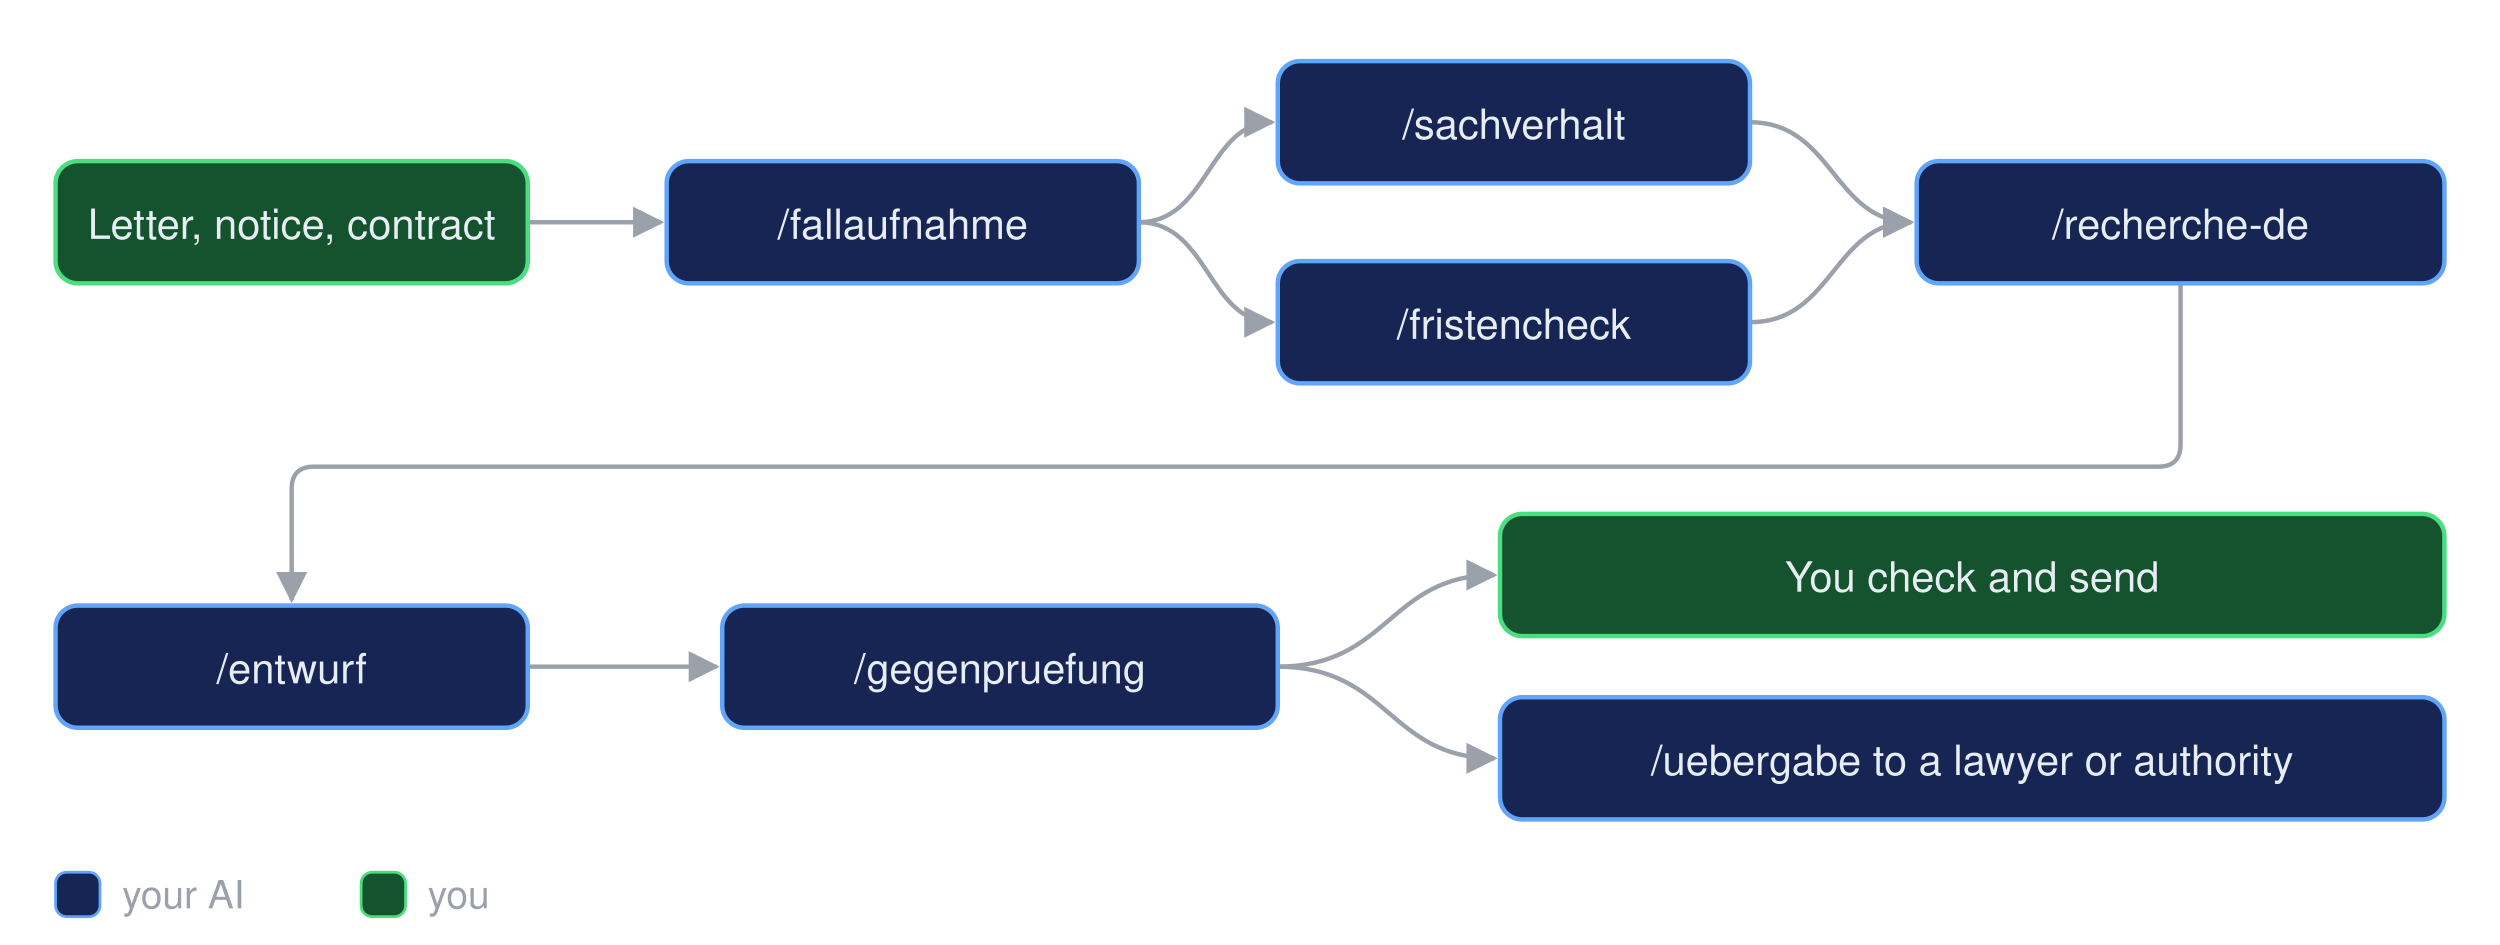
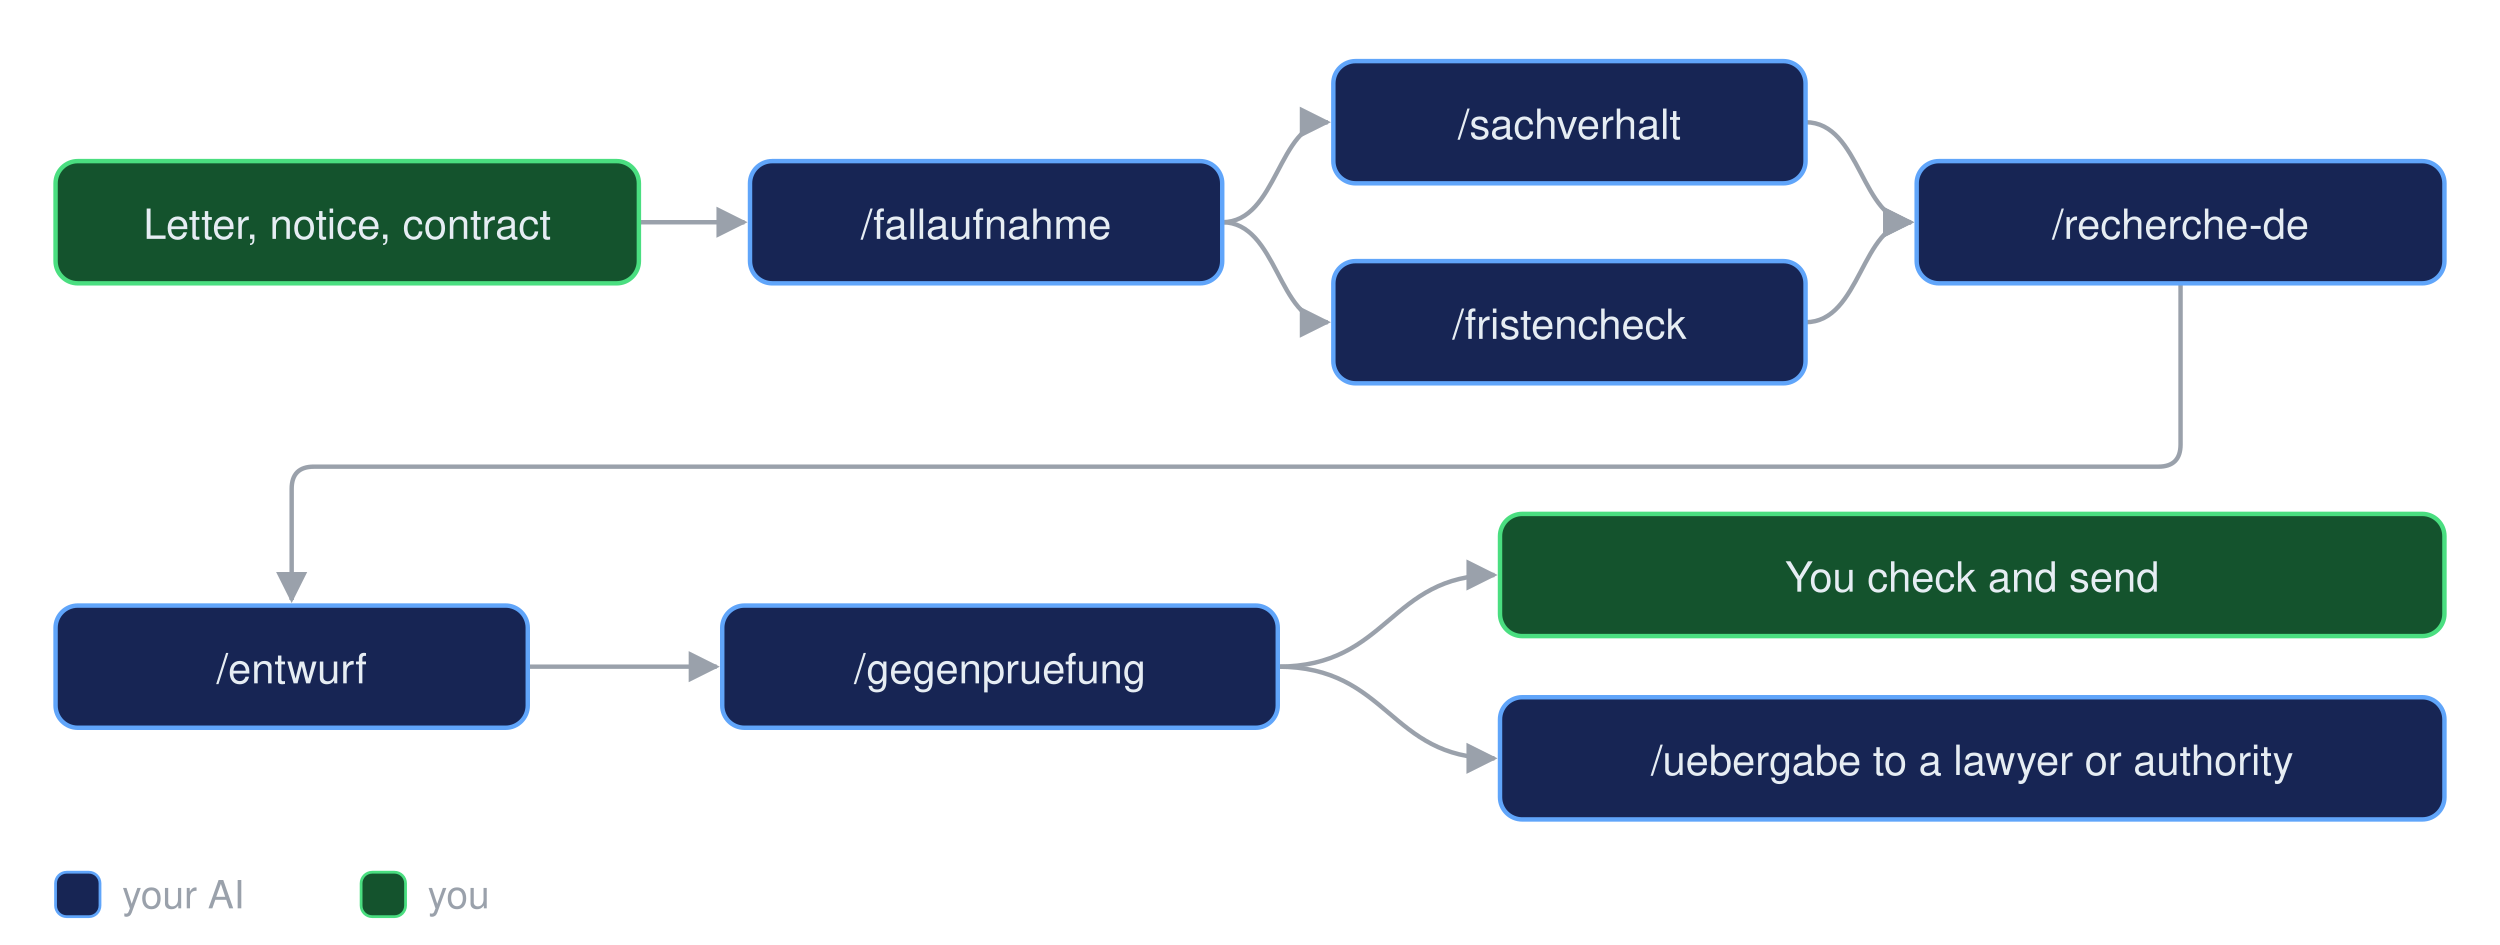
<svg xmlns="http://www.w3.org/2000/svg" width="900" height="340" viewBox="0 0 900 340" role="img" aria-label="Workflow: letter goes to /fallaufnahme, then /sachverhalt and /fristencheck, /recherche-de, /entwurf, /gegenpruefung, then you check and send or /uebergabe">
  <defs>
    <marker id="p" viewBox="0 0 10 10" refX="9" refY="5" markerWidth="7" markerHeight="7" orient="auto">
      <path d="M0 0 L10 5 L0 10 z" fill="#9aa1ab" />
    </marker>
  </defs>
  <g fill="none" stroke="#9aa1ab" stroke-width="1.6" marker-end="url(#p)">
-     <path d="M190 80.0 C215.0 80.0 215.0 80.0 238 80.0" />
-     <path d="M410 80.0 C435.0 80.0 435.0 44.0 458 44.0" />
-     <path d="M410 80.0 C435.0 80.0 435.0 116.0 458 116.0" />
-     <path d="M630 44.0 C660.0 44.0 660.0 80.0 688 80.0" />
-     <path d="M630 116.0 C660.0 116.0 660.0 80.0 688 80.0" />
+     <path d="M230 80.0 C250.0 80.0 250.0 80.0 268 80.0" />
+     <path d="M440 80.0 C460.0 80.0 460.0 44.0 478 44.0" />
+     <path d="M440 80.0 C460.0 80.0 460.0 116.0 478 116.0" />
+     <path d="M650 44.0 C670.0 44.0 670.0 80.0 688 80.0" />
+     <path d="M650 116.0 C670.0 116.0 670.0 80.0 688 80.0" />
    <path d="M190 240.0 C225.0 240.0 225.0 240.0 258 240.0" />
    <path d="M460 240.0 C500.0 240.0 500.0 207.0 538 207.0" />
    <path d="M460 240.0 C500.0 240.0 500.0 273.0 538 273.0" />
    <path d="M785.0 102 V160 Q785.0 168 777.0 168 H113.0 Q105.0 168 105.0 176 V216" />
  </g>
  <g font-family="-apple-system, 'Segoe UI', Helvetica, Arial, sans-serif" font-size="15" text-anchor="middle" fill="#e6edf3">
-     <rect x="20" y="58" width="170" height="44" rx="8" fill="#14532d" stroke="#4ade80" stroke-width="1.6" />
-     <text x="105.0" y="86">Letter, notice, contract</text>
-     <rect x="240" y="58" width="170" height="44" rx="8" fill="#172554" stroke="#60a5fa" stroke-width="1.6" />
-     <text x="325.0" y="86">/fallaufnahme</text>
-     <rect x="460" y="22" width="170" height="44" rx="8" fill="#172554" stroke="#60a5fa" stroke-width="1.6" />
-     <text x="545.0" y="50">/sachverhalt</text>
-     <rect x="460" y="94" width="170" height="44" rx="8" fill="#172554" stroke="#60a5fa" stroke-width="1.6" />
-     <text x="545.0" y="122">/fristencheck</text>
+     <rect x="20" y="58" width="210" height="44" rx="8" fill="#14532d" stroke="#4ade80" stroke-width="1.6" />
+     <text x="125.0" y="86">Letter, notice, contract</text>
+     <rect x="270" y="58" width="170" height="44" rx="8" fill="#172554" stroke="#60a5fa" stroke-width="1.6" />
+     <text x="355.0" y="86">/fallaufnahme</text>
+     <rect x="480" y="22" width="170" height="44" rx="8" fill="#172554" stroke="#60a5fa" stroke-width="1.6" />
+     <text x="565.0" y="50">/sachverhalt</text>
+     <rect x="480" y="94" width="170" height="44" rx="8" fill="#172554" stroke="#60a5fa" stroke-width="1.6" />
+     <text x="565.0" y="122">/fristencheck</text>
    <rect x="690" y="58" width="190" height="44" rx="8" fill="#172554" stroke="#60a5fa" stroke-width="1.6" />
    <text x="785.0" y="86">/recherche-de</text>
    <rect x="20" y="218" width="170" height="44" rx="8" fill="#172554" stroke="#60a5fa" stroke-width="1.6" />
    <text x="105.0" y="246">/entwurf</text>
    <rect x="260" y="218" width="200" height="44" rx="8" fill="#172554" stroke="#60a5fa" stroke-width="1.6" />
    <text x="360.0" y="246">/gegenpruefung</text>
    <rect x="540" y="185" width="340" height="44" rx="8" fill="#14532d" stroke="#4ade80" stroke-width="1.6" />
    <text x="710.0" y="213">You check and send</text>
    <rect x="540" y="251" width="340" height="44" rx="8" fill="#172554" stroke="#60a5fa" stroke-width="1.6" />
    <text x="710.0" y="279">/uebergabe to a lawyer or authority</text>
  </g>
  <g font-family="-apple-system, 'Segoe UI', Helvetica, Arial, sans-serif" font-size="14" fill="#9aa1ab">
    <rect x="20" y="314" width="16" height="16" rx="4" fill="#172554" stroke="#60a5fa" />
    <text x="44" y="327">your AI</text>
    <rect x="130" y="314" width="16" height="16" rx="4" fill="#14532d" stroke="#4ade80" />
    <text x="154" y="327">you</text>
  </g>
</svg>
